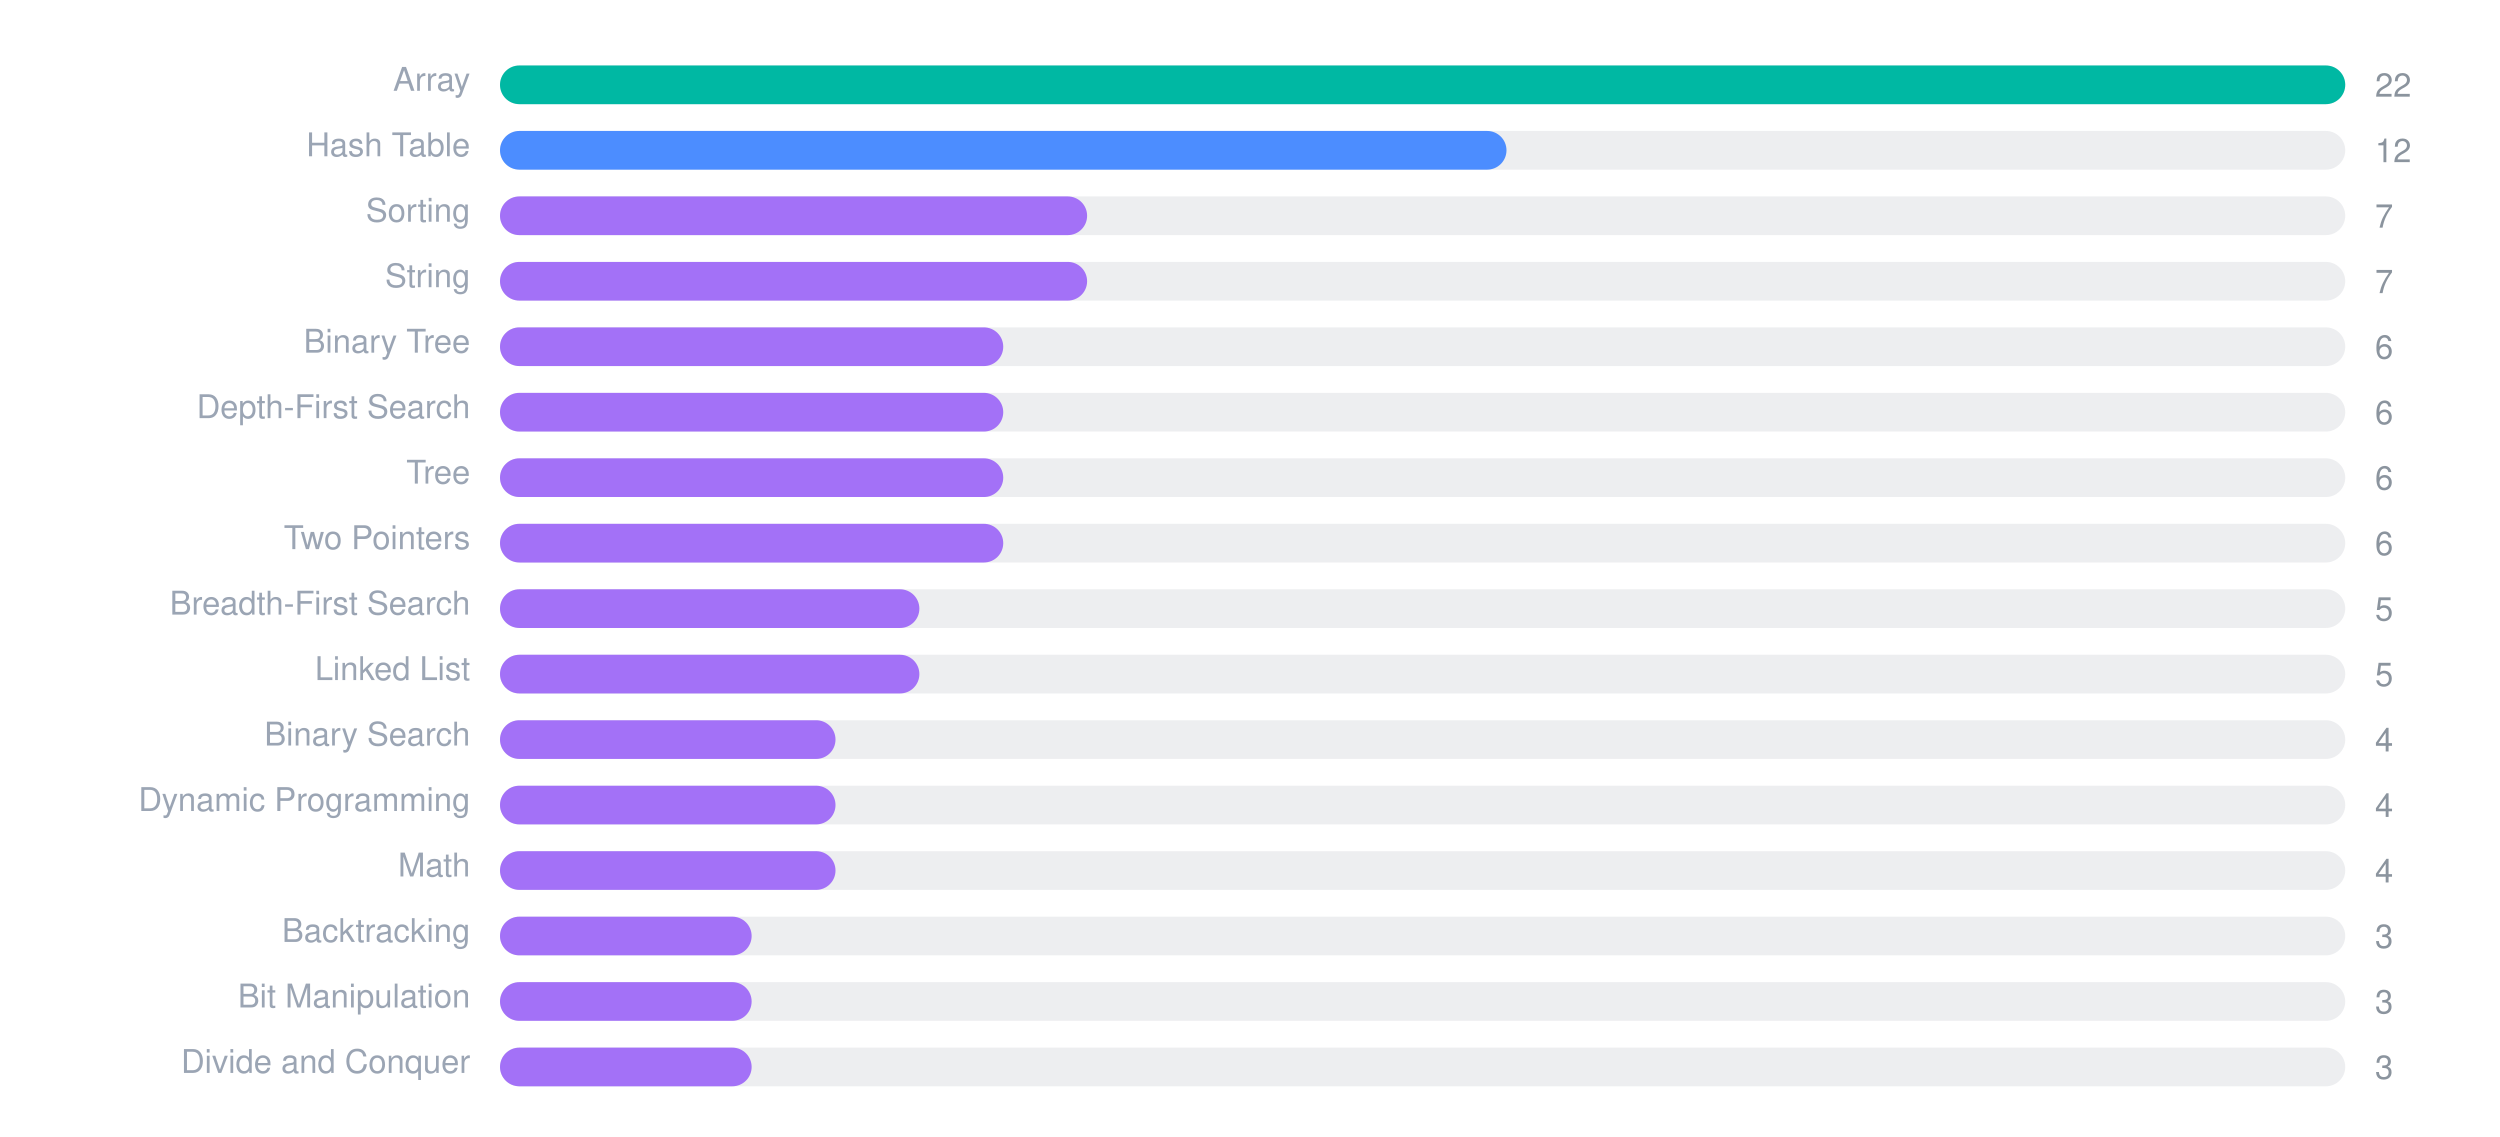
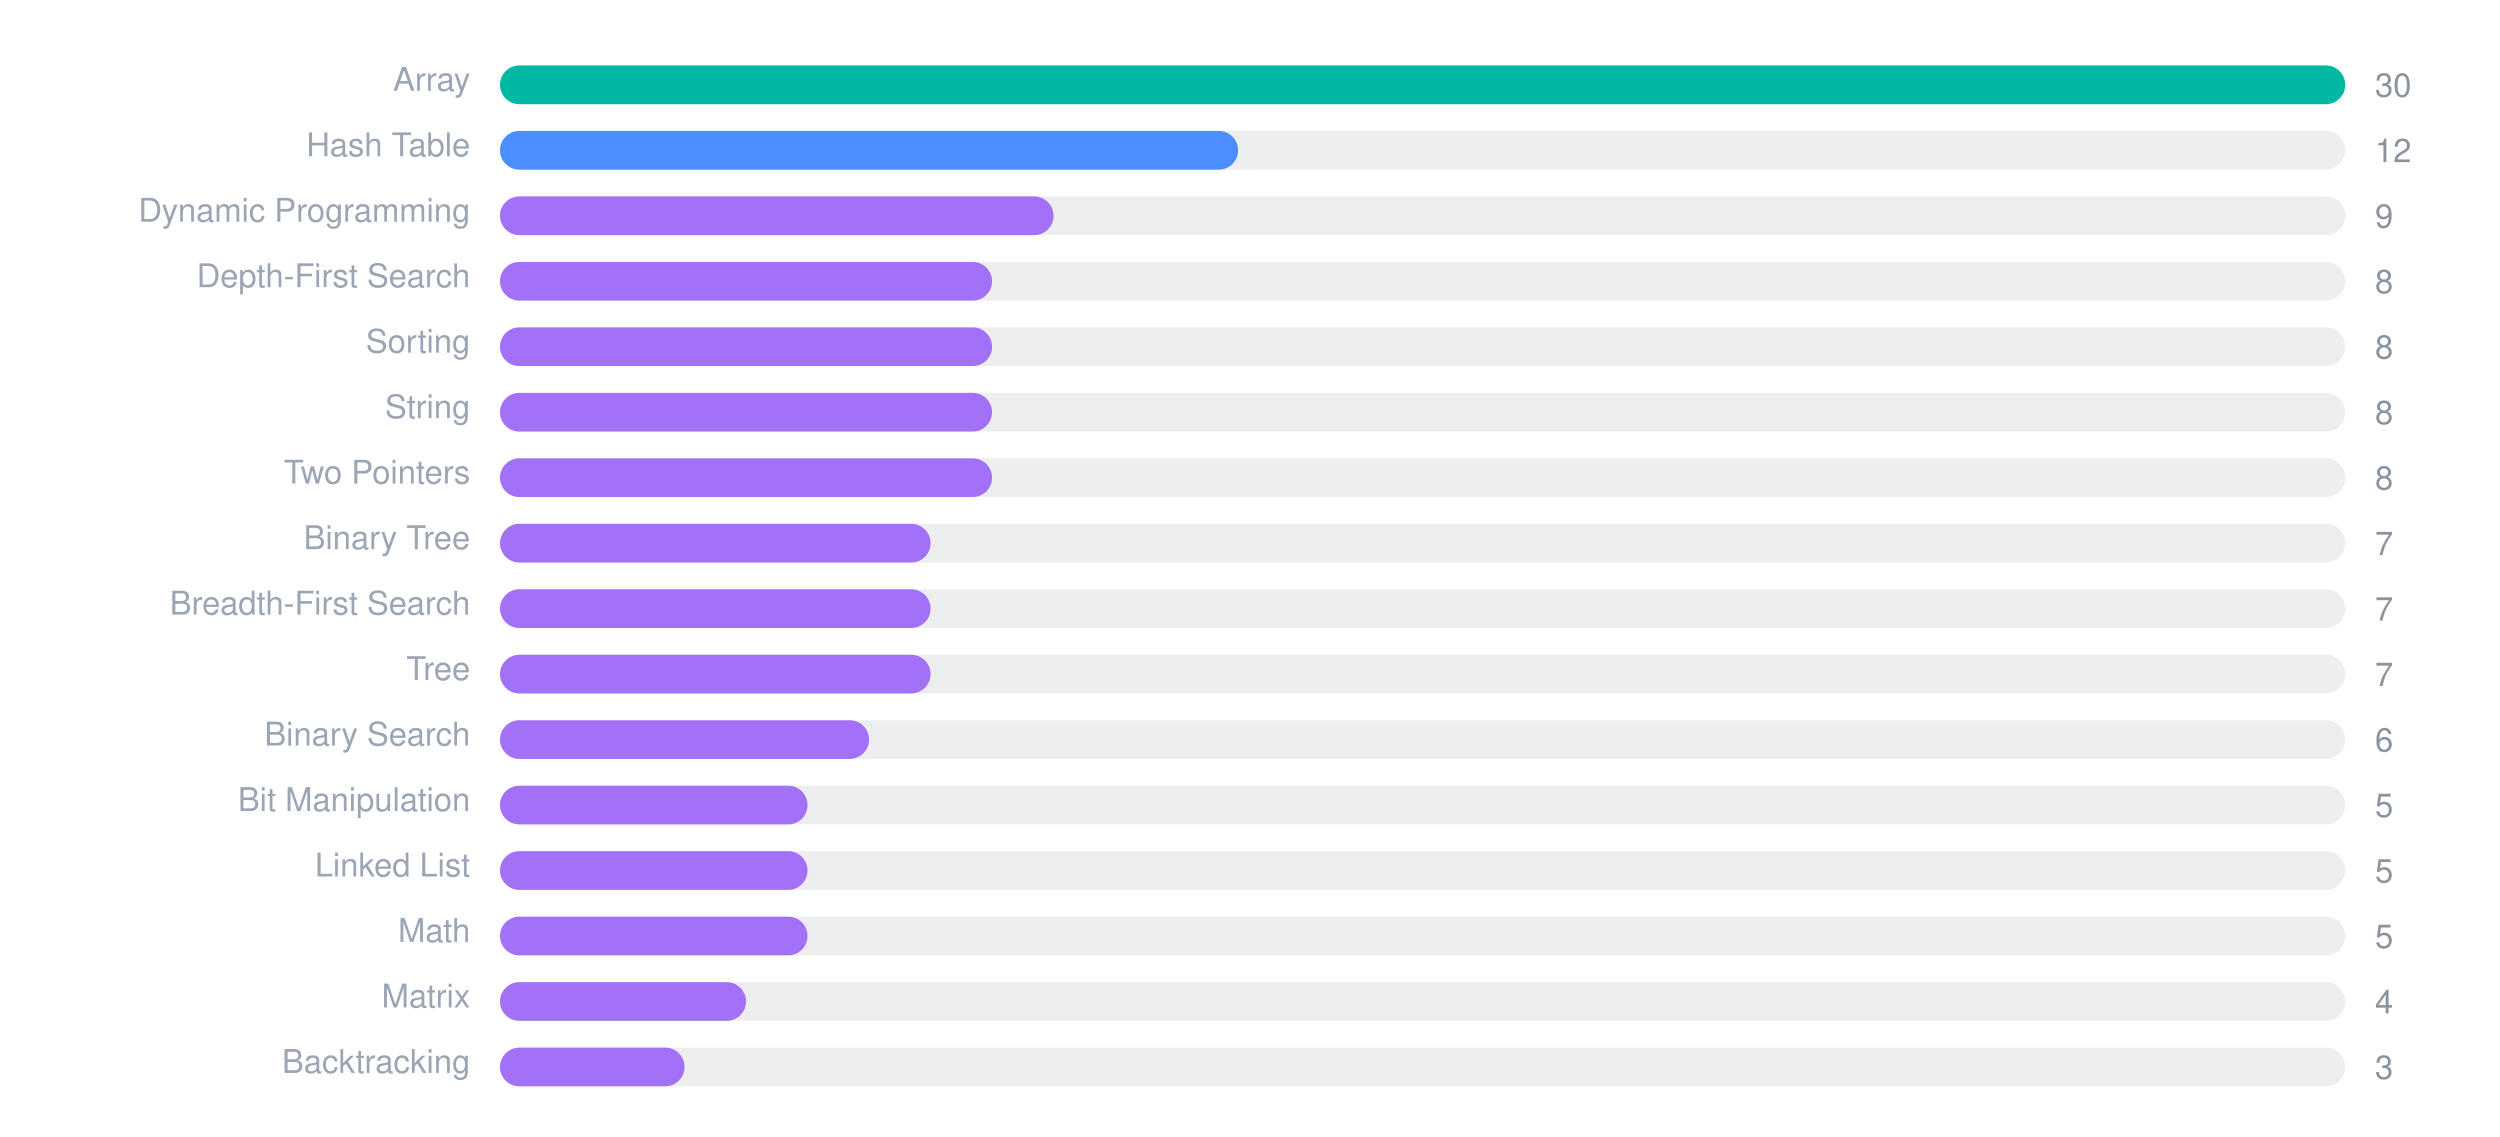
<svg xmlns="http://www.w3.org/2000/svg" width="840" height="382" viewBox="0 0 840 382" role="img" aria-label="Problems solved by topic" font-family="-apple-system,BlinkMacSystemFont,'Segoe UI',Helvetica,Arial,sans-serif">
  <text x="158" y="30.5" font-size="11" font-weight="400" fill="#9ba5b4" text-anchor="end">Array</text>
  <rect x="168" y="22" width="620" height="13" rx="6.5" fill="rgba(140,148,160,0.16)" />
  <rect x="168" y="22" width="620" height="13" rx="6.5" fill="#00b8a3" />
-   <text x="798" y="32.5" font-size="11" font-weight="400" fill="#8b949e" text-anchor="start">22</text>
+   <text x="798" y="32.5" font-size="11" font-weight="400" fill="#8b949e" text-anchor="start">30</text>
  <text x="158" y="52.5" font-size="11" font-weight="400" fill="#9ba5b4" text-anchor="end">Hash Table</text>
  <rect x="168" y="44" width="620" height="13" rx="6.5" fill="rgba(140,148,160,0.16)" />
-   <rect x="168" y="44" width="338.18" height="13" rx="6.5" fill="#4c8dff" />
+   <rect x="168" y="44" width="248" height="13" rx="6.5" fill="#4c8dff" />
  <text x="798" y="54.5" font-size="11" font-weight="400" fill="#8b949e" text-anchor="start">12</text>
-   <text x="158" y="74.5" font-size="11" font-weight="400" fill="#9ba5b4" text-anchor="end">Sorting</text>
+   <text x="158" y="74.5" font-size="11" font-weight="400" fill="#9ba5b4" text-anchor="end">Dynamic Programming</text>
  <rect x="168" y="66" width="620" height="13" rx="6.5" fill="rgba(140,148,160,0.16)" />
-   <rect x="168" y="66" width="197.27" height="13" rx="6.5" fill="#a371f7" />
-   <text x="798" y="76.5" font-size="11" font-weight="400" fill="#8b949e" text-anchor="start">7</text>
-   <text x="158" y="96.5" font-size="11" font-weight="400" fill="#9ba5b4" text-anchor="end">String</text>
+   <rect x="168" y="66" width="186" height="13" rx="6.5" fill="#a371f7" />
+   <text x="798" y="76.5" font-size="11" font-weight="400" fill="#8b949e" text-anchor="start">9</text>
+   <text x="158" y="96.5" font-size="11" font-weight="400" fill="#9ba5b4" text-anchor="end">Depth-First Search</text>
  <rect x="168" y="88" width="620" height="13" rx="6.5" fill="rgba(140,148,160,0.16)" />
-   <rect x="168" y="88" width="197.27" height="13" rx="6.5" fill="#a371f7" />
-   <text x="798" y="98.5" font-size="11" font-weight="400" fill="#8b949e" text-anchor="start">7</text>
-   <text x="158" y="118.5" font-size="11" font-weight="400" fill="#9ba5b4" text-anchor="end">Binary Tree</text>
+   <rect x="168" y="88" width="165.33" height="13" rx="6.5" fill="#a371f7" />
+   <text x="798" y="98.5" font-size="11" font-weight="400" fill="#8b949e" text-anchor="start">8</text>
+   <text x="158" y="118.5" font-size="11" font-weight="400" fill="#9ba5b4" text-anchor="end">Sorting</text>
  <rect x="168" y="110" width="620" height="13" rx="6.5" fill="rgba(140,148,160,0.16)" />
-   <rect x="168" y="110" width="169.09" height="13" rx="6.5" fill="#a371f7" />
-   <text x="798" y="120.5" font-size="11" font-weight="400" fill="#8b949e" text-anchor="start">6</text>
-   <text x="158" y="140.5" font-size="11" font-weight="400" fill="#9ba5b4" text-anchor="end">Depth-First Search</text>
+   <rect x="168" y="110" width="165.33" height="13" rx="6.5" fill="#a371f7" />
+   <text x="798" y="120.5" font-size="11" font-weight="400" fill="#8b949e" text-anchor="start">8</text>
+   <text x="158" y="140.5" font-size="11" font-weight="400" fill="#9ba5b4" text-anchor="end">String</text>
  <rect x="168" y="132" width="620" height="13" rx="6.5" fill="rgba(140,148,160,0.16)" />
-   <rect x="168" y="132" width="169.09" height="13" rx="6.5" fill="#a371f7" />
-   <text x="798" y="142.5" font-size="11" font-weight="400" fill="#8b949e" text-anchor="start">6</text>
-   <text x="158" y="162.5" font-size="11" font-weight="400" fill="#9ba5b4" text-anchor="end">Tree</text>
+   <rect x="168" y="132" width="165.33" height="13" rx="6.5" fill="#a371f7" />
+   <text x="798" y="142.5" font-size="11" font-weight="400" fill="#8b949e" text-anchor="start">8</text>
+   <text x="158" y="162.5" font-size="11" font-weight="400" fill="#9ba5b4" text-anchor="end">Two Pointers</text>
  <rect x="168" y="154" width="620" height="13" rx="6.5" fill="rgba(140,148,160,0.16)" />
-   <rect x="168" y="154" width="169.09" height="13" rx="6.5" fill="#a371f7" />
-   <text x="798" y="164.5" font-size="11" font-weight="400" fill="#8b949e" text-anchor="start">6</text>
-   <text x="158" y="184.5" font-size="11" font-weight="400" fill="#9ba5b4" text-anchor="end">Two Pointers</text>
+   <rect x="168" y="154" width="165.33" height="13" rx="6.5" fill="#a371f7" />
+   <text x="798" y="164.5" font-size="11" font-weight="400" fill="#8b949e" text-anchor="start">8</text>
+   <text x="158" y="184.5" font-size="11" font-weight="400" fill="#9ba5b4" text-anchor="end">Binary Tree</text>
  <rect x="168" y="176" width="620" height="13" rx="6.5" fill="rgba(140,148,160,0.16)" />
-   <rect x="168" y="176" width="169.09" height="13" rx="6.5" fill="#a371f7" />
-   <text x="798" y="186.5" font-size="11" font-weight="400" fill="#8b949e" text-anchor="start">6</text>
+   <rect x="168" y="176" width="144.67" height="13" rx="6.5" fill="#a371f7" />
+   <text x="798" y="186.5" font-size="11" font-weight="400" fill="#8b949e" text-anchor="start">7</text>
  <text x="158" y="206.5" font-size="11" font-weight="400" fill="#9ba5b4" text-anchor="end">Breadth-First Search</text>
  <rect x="168" y="198" width="620" height="13" rx="6.5" fill="rgba(140,148,160,0.16)" />
-   <rect x="168" y="198" width="140.91" height="13" rx="6.5" fill="#a371f7" />
-   <text x="798" y="208.5" font-size="11" font-weight="400" fill="#8b949e" text-anchor="start">5</text>
-   <text x="158" y="228.5" font-size="11" font-weight="400" fill="#9ba5b4" text-anchor="end">Linked List</text>
+   <rect x="168" y="198" width="144.67" height="13" rx="6.5" fill="#a371f7" />
+   <text x="798" y="208.5" font-size="11" font-weight="400" fill="#8b949e" text-anchor="start">7</text>
+   <text x="158" y="228.5" font-size="11" font-weight="400" fill="#9ba5b4" text-anchor="end">Tree</text>
  <rect x="168" y="220" width="620" height="13" rx="6.5" fill="rgba(140,148,160,0.16)" />
-   <rect x="168" y="220" width="140.91" height="13" rx="6.5" fill="#a371f7" />
-   <text x="798" y="230.5" font-size="11" font-weight="400" fill="#8b949e" text-anchor="start">5</text>
+   <rect x="168" y="220" width="144.67" height="13" rx="6.5" fill="#a371f7" />
+   <text x="798" y="230.5" font-size="11" font-weight="400" fill="#8b949e" text-anchor="start">7</text>
  <text x="158" y="250.5" font-size="11" font-weight="400" fill="#9ba5b4" text-anchor="end">Binary Search</text>
  <rect x="168" y="242" width="620" height="13" rx="6.5" fill="rgba(140,148,160,0.16)" />
-   <rect x="168" y="242" width="112.73" height="13" rx="6.5" fill="#a371f7" />
-   <text x="798" y="252.5" font-size="11" font-weight="400" fill="#8b949e" text-anchor="start">4</text>
-   <text x="158" y="272.5" font-size="11" font-weight="400" fill="#9ba5b4" text-anchor="end">Dynamic Programming</text>
+   <rect x="168" y="242" width="124" height="13" rx="6.5" fill="#a371f7" />
+   <text x="798" y="252.5" font-size="11" font-weight="400" fill="#8b949e" text-anchor="start">6</text>
+   <text x="158" y="272.5" font-size="11" font-weight="400" fill="#9ba5b4" text-anchor="end">Bit Manipulation</text>
  <rect x="168" y="264" width="620" height="13" rx="6.5" fill="rgba(140,148,160,0.16)" />
-   <rect x="168" y="264" width="112.73" height="13" rx="6.5" fill="#a371f7" />
-   <text x="798" y="274.5" font-size="11" font-weight="400" fill="#8b949e" text-anchor="start">4</text>
-   <text x="158" y="294.5" font-size="11" font-weight="400" fill="#9ba5b4" text-anchor="end">Math</text>
+   <rect x="168" y="264" width="103.33" height="13" rx="6.5" fill="#a371f7" />
+   <text x="798" y="274.5" font-size="11" font-weight="400" fill="#8b949e" text-anchor="start">5</text>
+   <text x="158" y="294.5" font-size="11" font-weight="400" fill="#9ba5b4" text-anchor="end">Linked List</text>
  <rect x="168" y="286" width="620" height="13" rx="6.5" fill="rgba(140,148,160,0.16)" />
-   <rect x="168" y="286" width="112.73" height="13" rx="6.5" fill="#a371f7" />
-   <text x="798" y="296.5" font-size="11" font-weight="400" fill="#8b949e" text-anchor="start">4</text>
-   <text x="158" y="316.5" font-size="11" font-weight="400" fill="#9ba5b4" text-anchor="end">Backtracking</text>
+   <rect x="168" y="286" width="103.33" height="13" rx="6.5" fill="#a371f7" />
+   <text x="798" y="296.5" font-size="11" font-weight="400" fill="#8b949e" text-anchor="start">5</text>
+   <text x="158" y="316.5" font-size="11" font-weight="400" fill="#9ba5b4" text-anchor="end">Math</text>
  <rect x="168" y="308" width="620" height="13" rx="6.5" fill="rgba(140,148,160,0.16)" />
-   <rect x="168" y="308" width="84.55" height="13" rx="6.5" fill="#a371f7" />
-   <text x="798" y="318.5" font-size="11" font-weight="400" fill="#8b949e" text-anchor="start">3</text>
-   <text x="158" y="338.5" font-size="11" font-weight="400" fill="#9ba5b4" text-anchor="end">Bit Manipulation</text>
+   <rect x="168" y="308" width="103.33" height="13" rx="6.5" fill="#a371f7" />
+   <text x="798" y="318.5" font-size="11" font-weight="400" fill="#8b949e" text-anchor="start">5</text>
+   <text x="158" y="338.5" font-size="11" font-weight="400" fill="#9ba5b4" text-anchor="end">Matrix</text>
  <rect x="168" y="330" width="620" height="13" rx="6.5" fill="rgba(140,148,160,0.16)" />
-   <rect x="168" y="330" width="84.55" height="13" rx="6.5" fill="#a371f7" />
-   <text x="798" y="340.5" font-size="11" font-weight="400" fill="#8b949e" text-anchor="start">3</text>
-   <text x="158" y="360.5" font-size="11" font-weight="400" fill="#9ba5b4" text-anchor="end">Divide and Conquer</text>
+   <rect x="168" y="330" width="82.67" height="13" rx="6.5" fill="#a371f7" />
+   <text x="798" y="340.5" font-size="11" font-weight="400" fill="#8b949e" text-anchor="start">4</text>
+   <text x="158" y="360.5" font-size="11" font-weight="400" fill="#9ba5b4" text-anchor="end">Backtracking</text>
  <rect x="168" y="352" width="620" height="13" rx="6.5" fill="rgba(140,148,160,0.16)" />
-   <rect x="168" y="352" width="84.55" height="13" rx="6.5" fill="#a371f7" />
+   <rect x="168" y="352" width="62" height="13" rx="6.5" fill="#a371f7" />
  <text x="798" y="362.5" font-size="11" font-weight="400" fill="#8b949e" text-anchor="start">3</text>
</svg>
